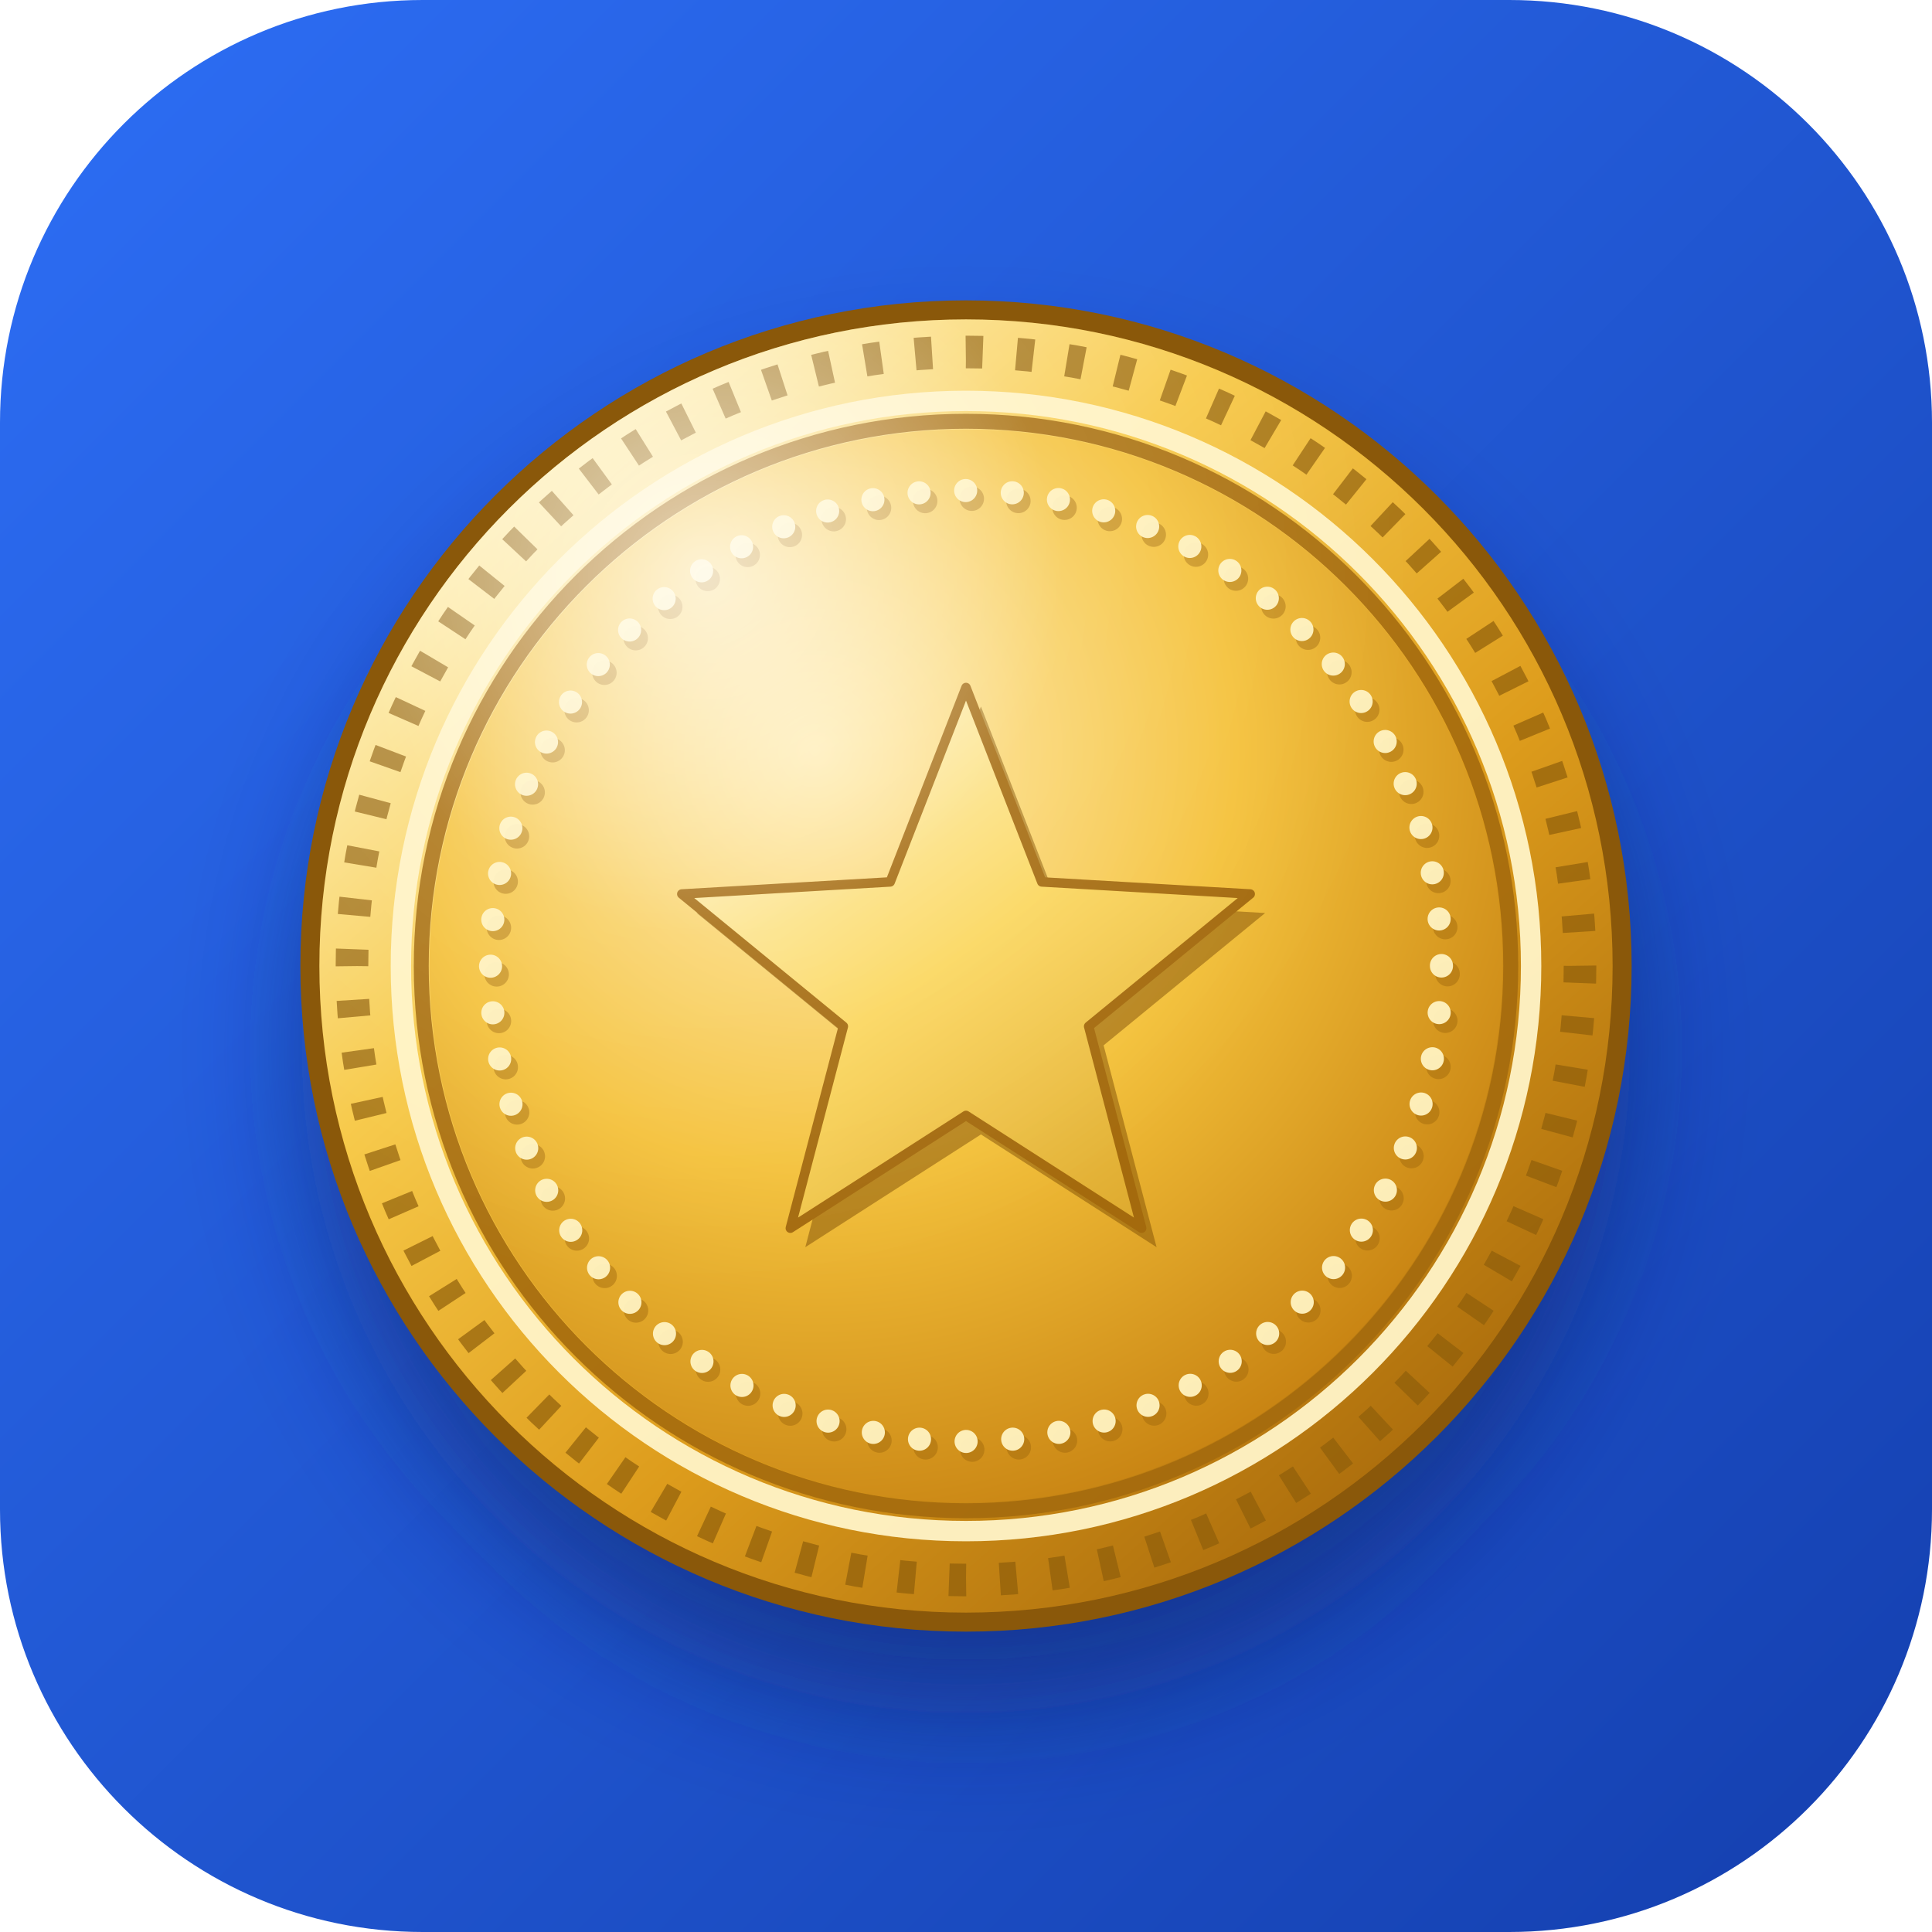
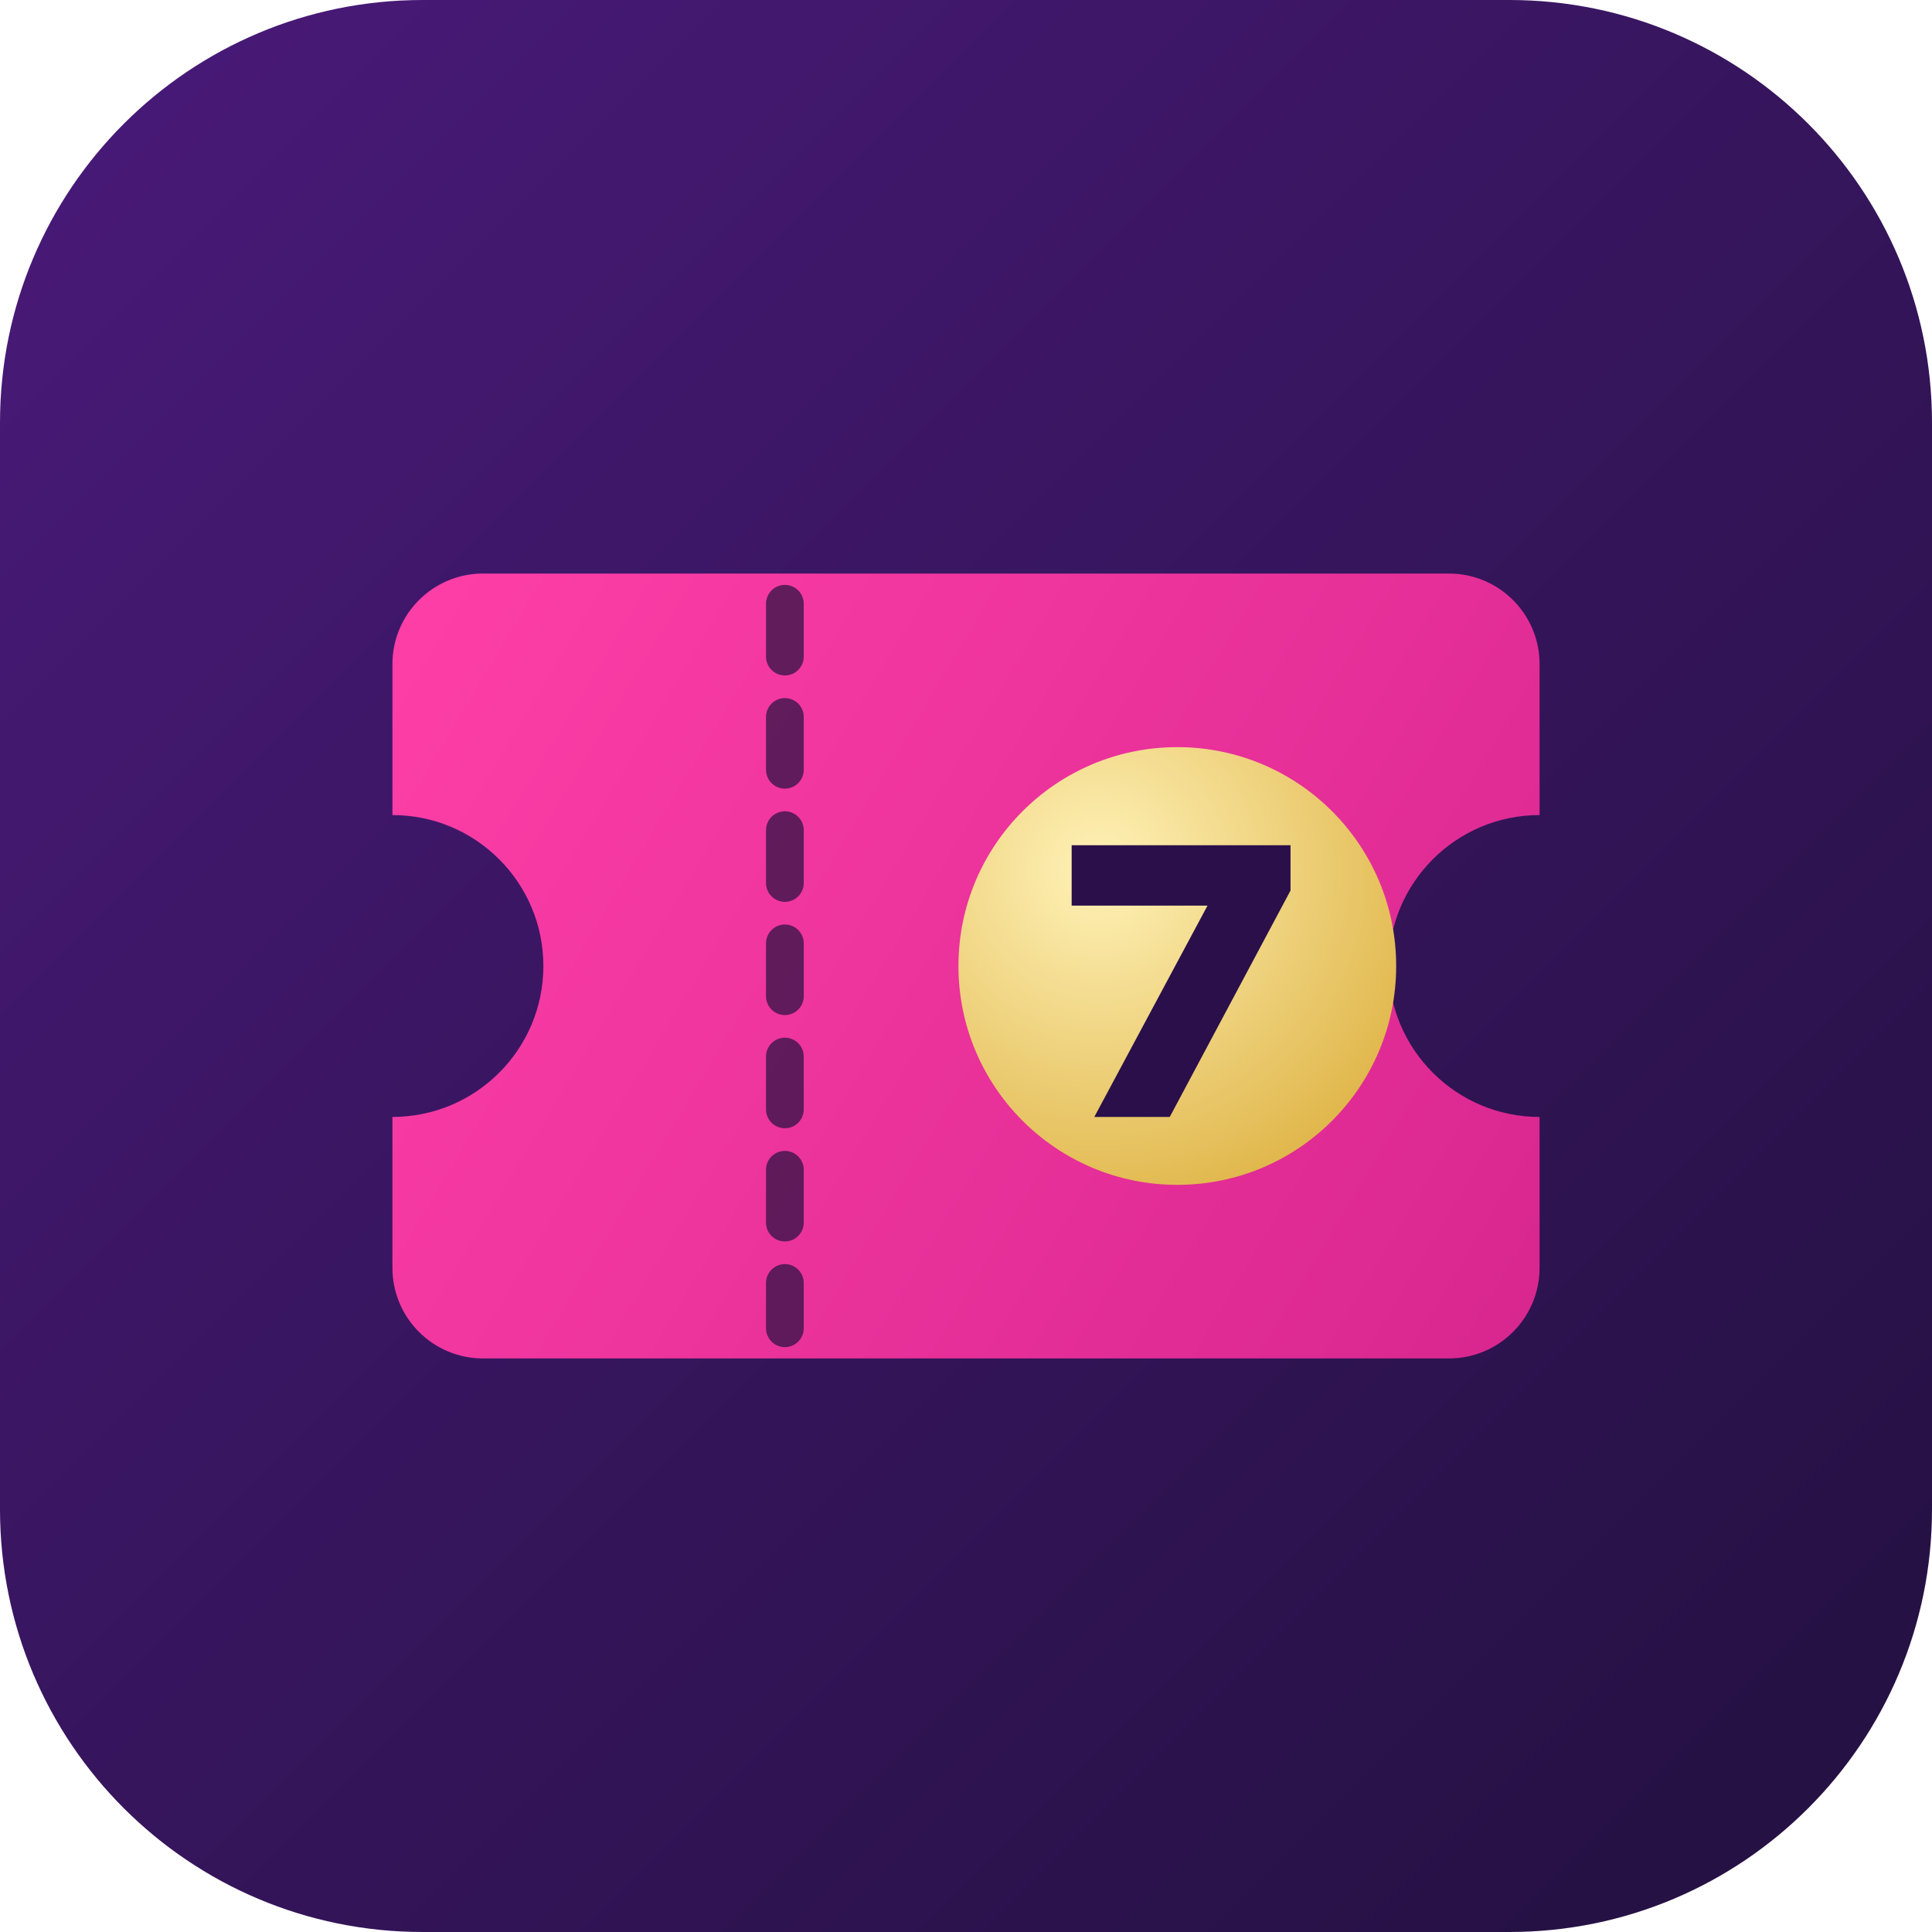
<svg xmlns="http://www.w3.org/2000/svg" width="512" height="512" viewBox="0 0 512 512" fill="none">
  <defs>
    <linearGradient id="bg" x1="0" y1="0" x2="512" y2="512" gradientUnits="userSpaceOnUse">
-       <stop offset="0" stop-color="#2d6ef5" />
-       <stop offset="1" stop-color="#143fae" />
+       <stop offset="0" stop-color="#4a1a7a" />
+       <stop offset="1" stop-color="#22103f" />
    </linearGradient>
-     <linearGradient id="rim" x1="14" y1="10" x2="86" y2="92" gradientUnits="userSpaceOnUse">
-       <stop offset="0" stop-color="#fff4c2" />
-       <stop offset="0.3" stop-color="#f7c948" />
-       <stop offset="0.62" stop-color="#dd9c1c" />
-       <stop offset="1" stop-color="#a4660a" />
+     <linearGradient id="ticket" x1="96" y1="160" x2="416" y2="352" gradientUnits="userSpaceOnUse">
+       <stop offset="0" stop-color="#ff3fa8" />
+       <stop offset="1" stop-color="#d8268f" />
    </linearGradient>
-     <radialGradient id="field" cx="0.36" cy="0.3" r="0.78">
-       <stop offset="0" stop-color="#ffe9a6" />
-       <stop offset="0.5" stop-color="#f4c13a" />
-       <stop offset="1" stop-color="#c47e0f" />
+     <radialGradient id="ball" cx="0.32" cy="0.28" r="0.8">
+       <stop offset="0" stop-color="#fff2b8" />
+       <stop offset="1" stop-color="#e0b64a" />
    </radialGradient>
-     <linearGradient id="relief" x1="32" y1="26" x2="68" y2="76" gradientUnits="userSpaceOnUse">
-       <stop offset="0" stop-color="#fff8d6" />
-       <stop offset="0.45" stop-color="#fbd65c" />
-       <stop offset="1" stop-color="#d1961a" />
-     </linearGradient>
-     <radialGradient id="gloss" cx="0.3" cy="0.2" r="0.55">
-       <stop offset="0" stop-color="#ffffff" stop-opacity="0.7" />
-       <stop offset="0.5" stop-color="#ffffff" stop-opacity="0.12" />
-       <stop offset="1" stop-color="#ffffff" stop-opacity="0" />
-     </radialGradient>
-     <filter id="shadow" x="-20%" y="-20%" width="140%" height="140%">
-       <feGaussianBlur stdDeviation="16" />
-     </filter>
  </defs>
  <rect width="512" height="512" rx="112" fill="url(#bg)" />
-   <circle cx="256" cy="278" r="176" fill="#071d5c" opacity="0.45" filter="url(#shadow)" />
-   <g transform="translate(76 76) scale(3.6)">
-     <circle cx="50" cy="50" r="49" fill="#8a580a" />
-     <circle cx="50" cy="50" r="47.6" fill="url(#rim)" />
-     <circle cx="50" cy="50" r="45.2" fill="none" stroke="#8f5e0a" stroke-width="2.4" stroke-dasharray="1.25 2.487" opacity="0.7" />
-     <circle cx="50" cy="50" r="41.6" fill="none" stroke="#fff3c6" stroke-width="1.5" opacity="0.95" />
-     <circle cx="50" cy="50" r="40.1" fill="none" stroke="#a46a0d" stroke-width="1.1" opacity="0.9" />
-     <circle cx="50" cy="50" r="39.5" fill="url(#field)" />
-     <circle cx="50" cy="50" r="35" fill="none" stroke="#9e660b" stroke-width="1.8" stroke-linecap="round" stroke-dasharray="0 3.436" transform="translate(0.45 0.6)" opacity="0.45" />
-     <circle cx="50" cy="50" r="35" fill="none" stroke="#fff2c0" stroke-width="1.7" stroke-linecap="round" stroke-dasharray="0 3.436" opacity="0.95" />
-     <g transform="translate(0 1.5)">
-       <path d="M50 28 55.58 42.31 70.92 43.2 59.03 52.94 62.93 67.8 50 59.5 37.07 67.8 40.97 52.94 29.08 43.2 44.42 42.31Z" transform="translate(1.1 1.4)" fill="#8f5e0a" opacity="0.6" />
-       <path d="M50 28 55.58 42.31 70.92 43.2 59.03 52.94 62.93 67.8 50 59.5 37.07 67.8 40.97 52.94 29.08 43.2 44.42 42.31Z" fill="url(#relief)" stroke="#a46a0d" stroke-width="0.7" stroke-linejoin="round" />
-     </g>
-     <circle cx="50" cy="50" r="47.6" fill="url(#gloss)" />
-   </g>
+   <path d="M104 176a24 24 0 0 1 24-24h256a24 24 0 0 1 24 24v40a40 40 0 0 0 0 80v40a24 24 0 0 1-24 24H128a24 24 0 0 1-24-24v-40a40 40 0 0 0 0-80v-40Z" fill="url(#ticket)" />
+   <path d="M208 160v192" stroke="#22103f" stroke-width="10" stroke-dasharray="14 16" stroke-linecap="round" opacity="0.7" />
+   <circle cx="312" cy="256" r="58" fill="url(#ball)" />
+   <path d="M284 224h58v12l-32 60h-20l30-56h-36z" fill="#2a0f4a" />
</svg>
